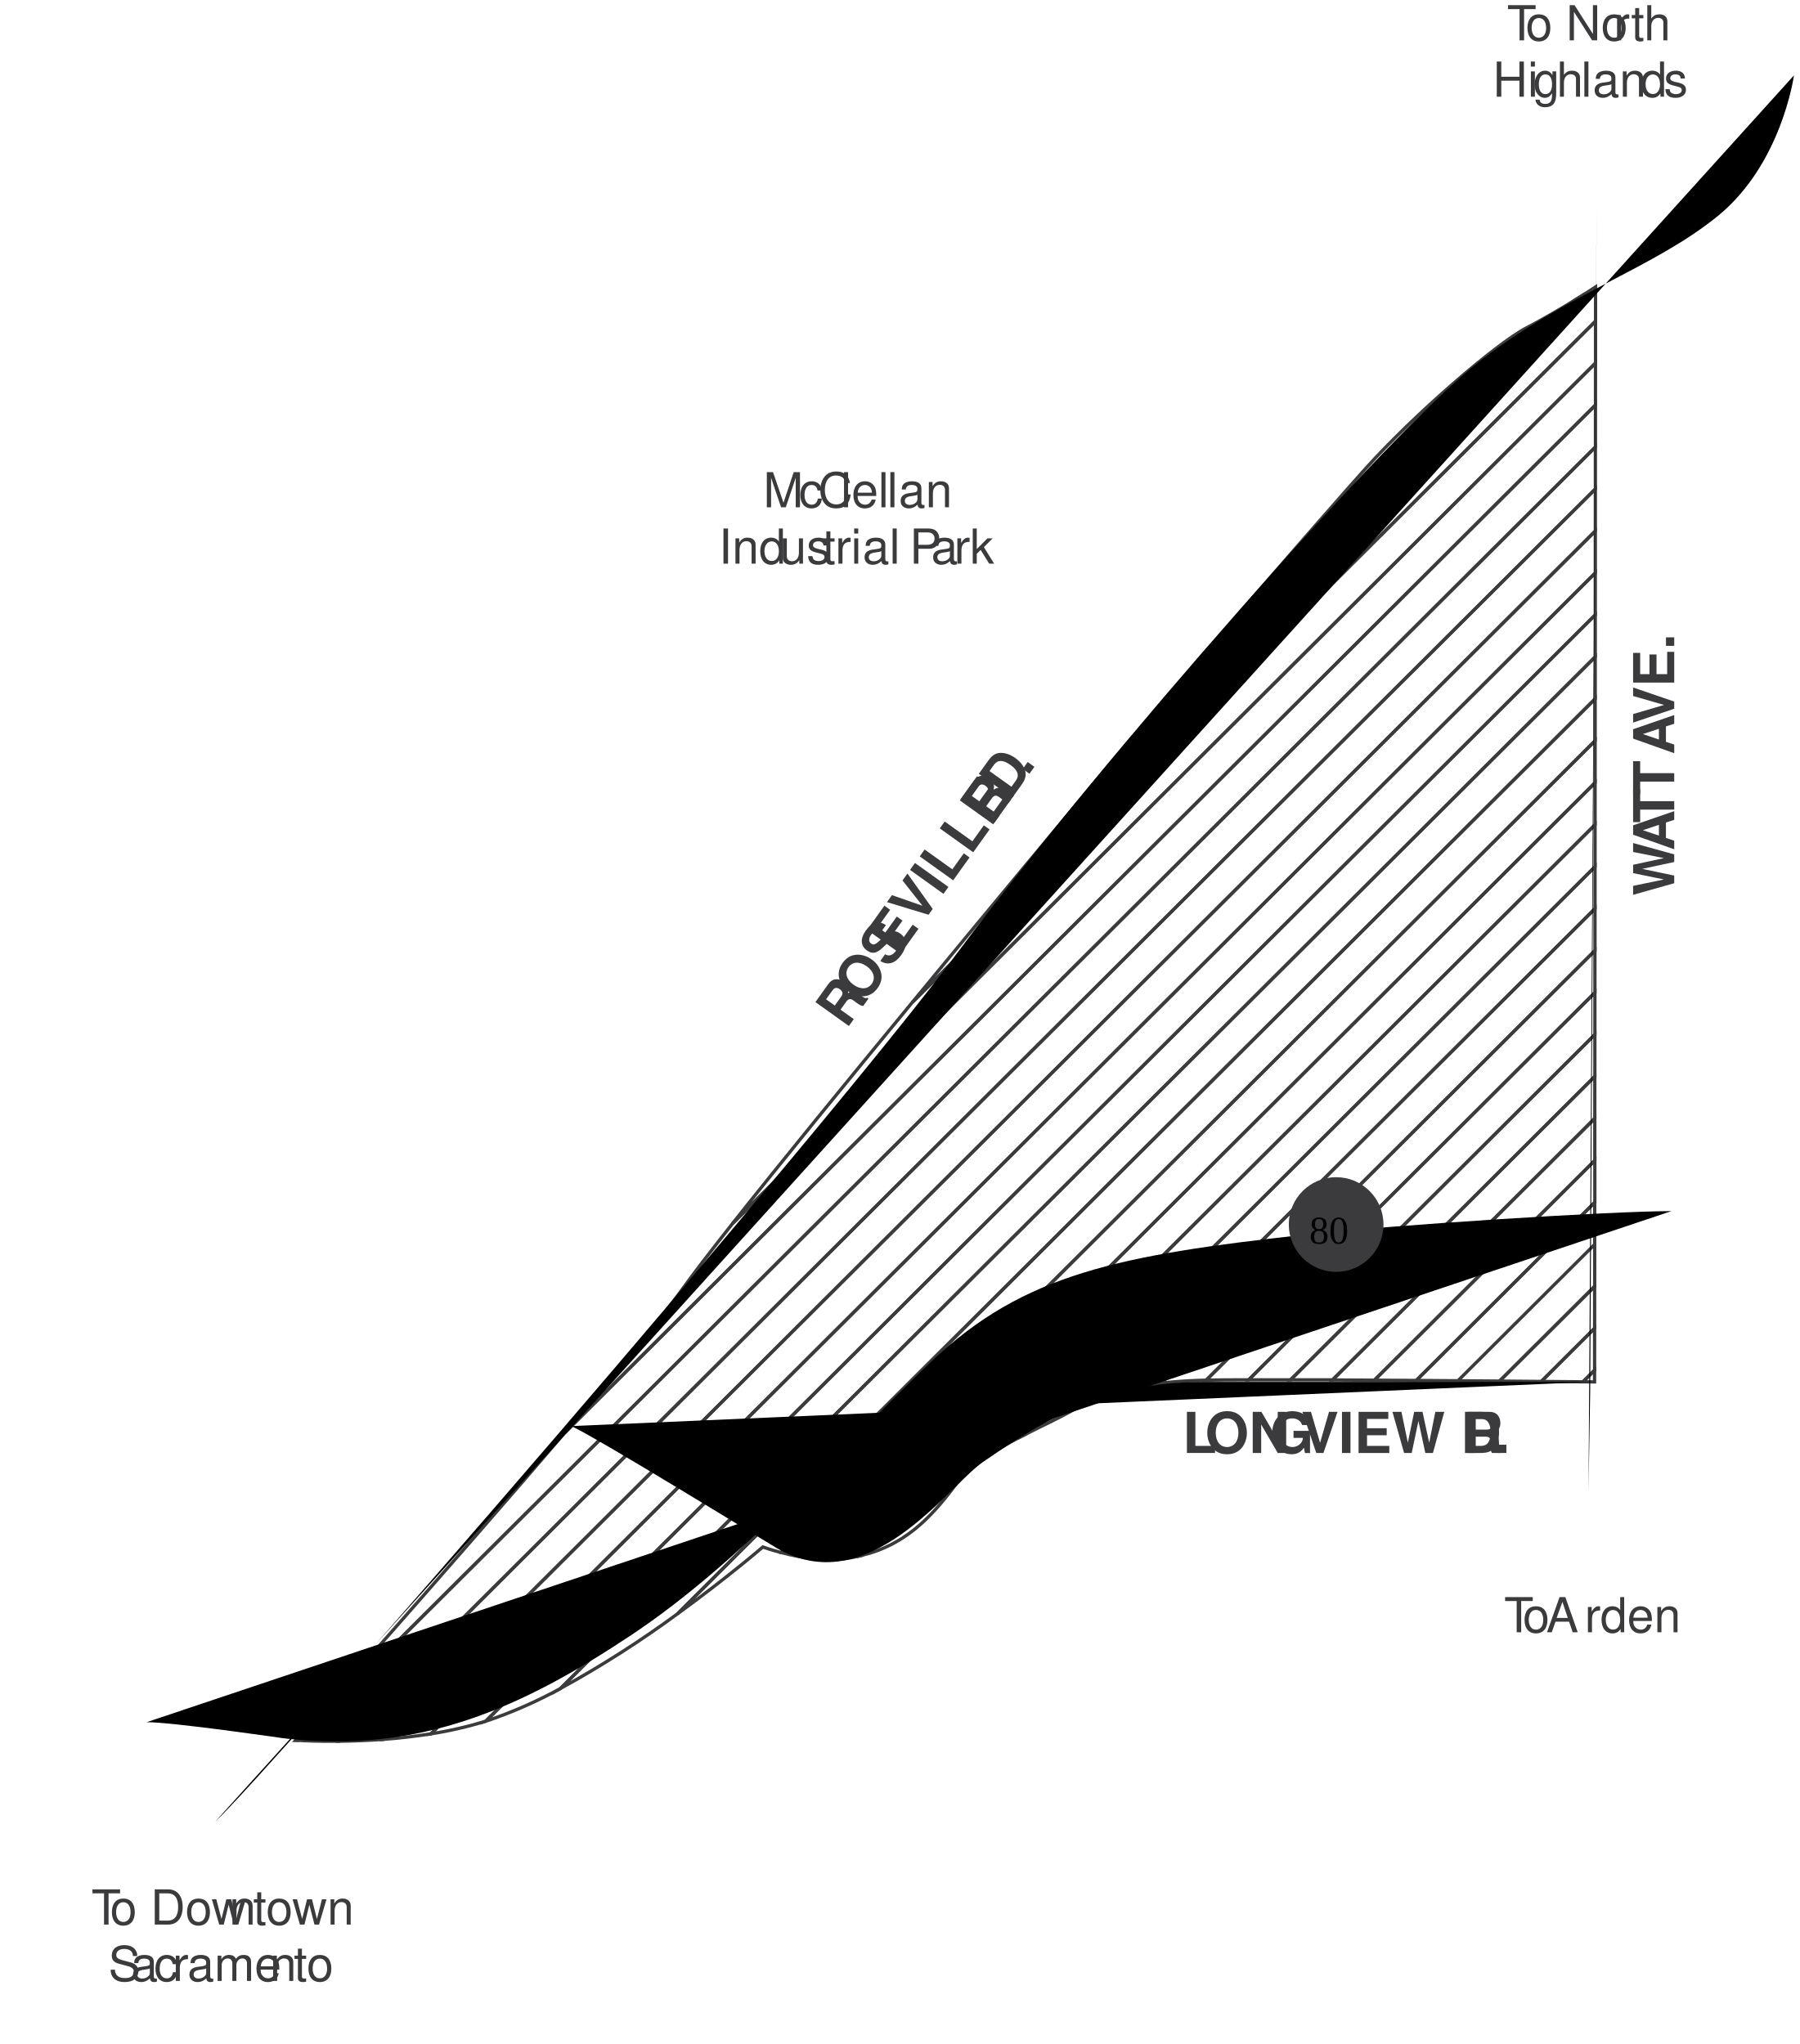
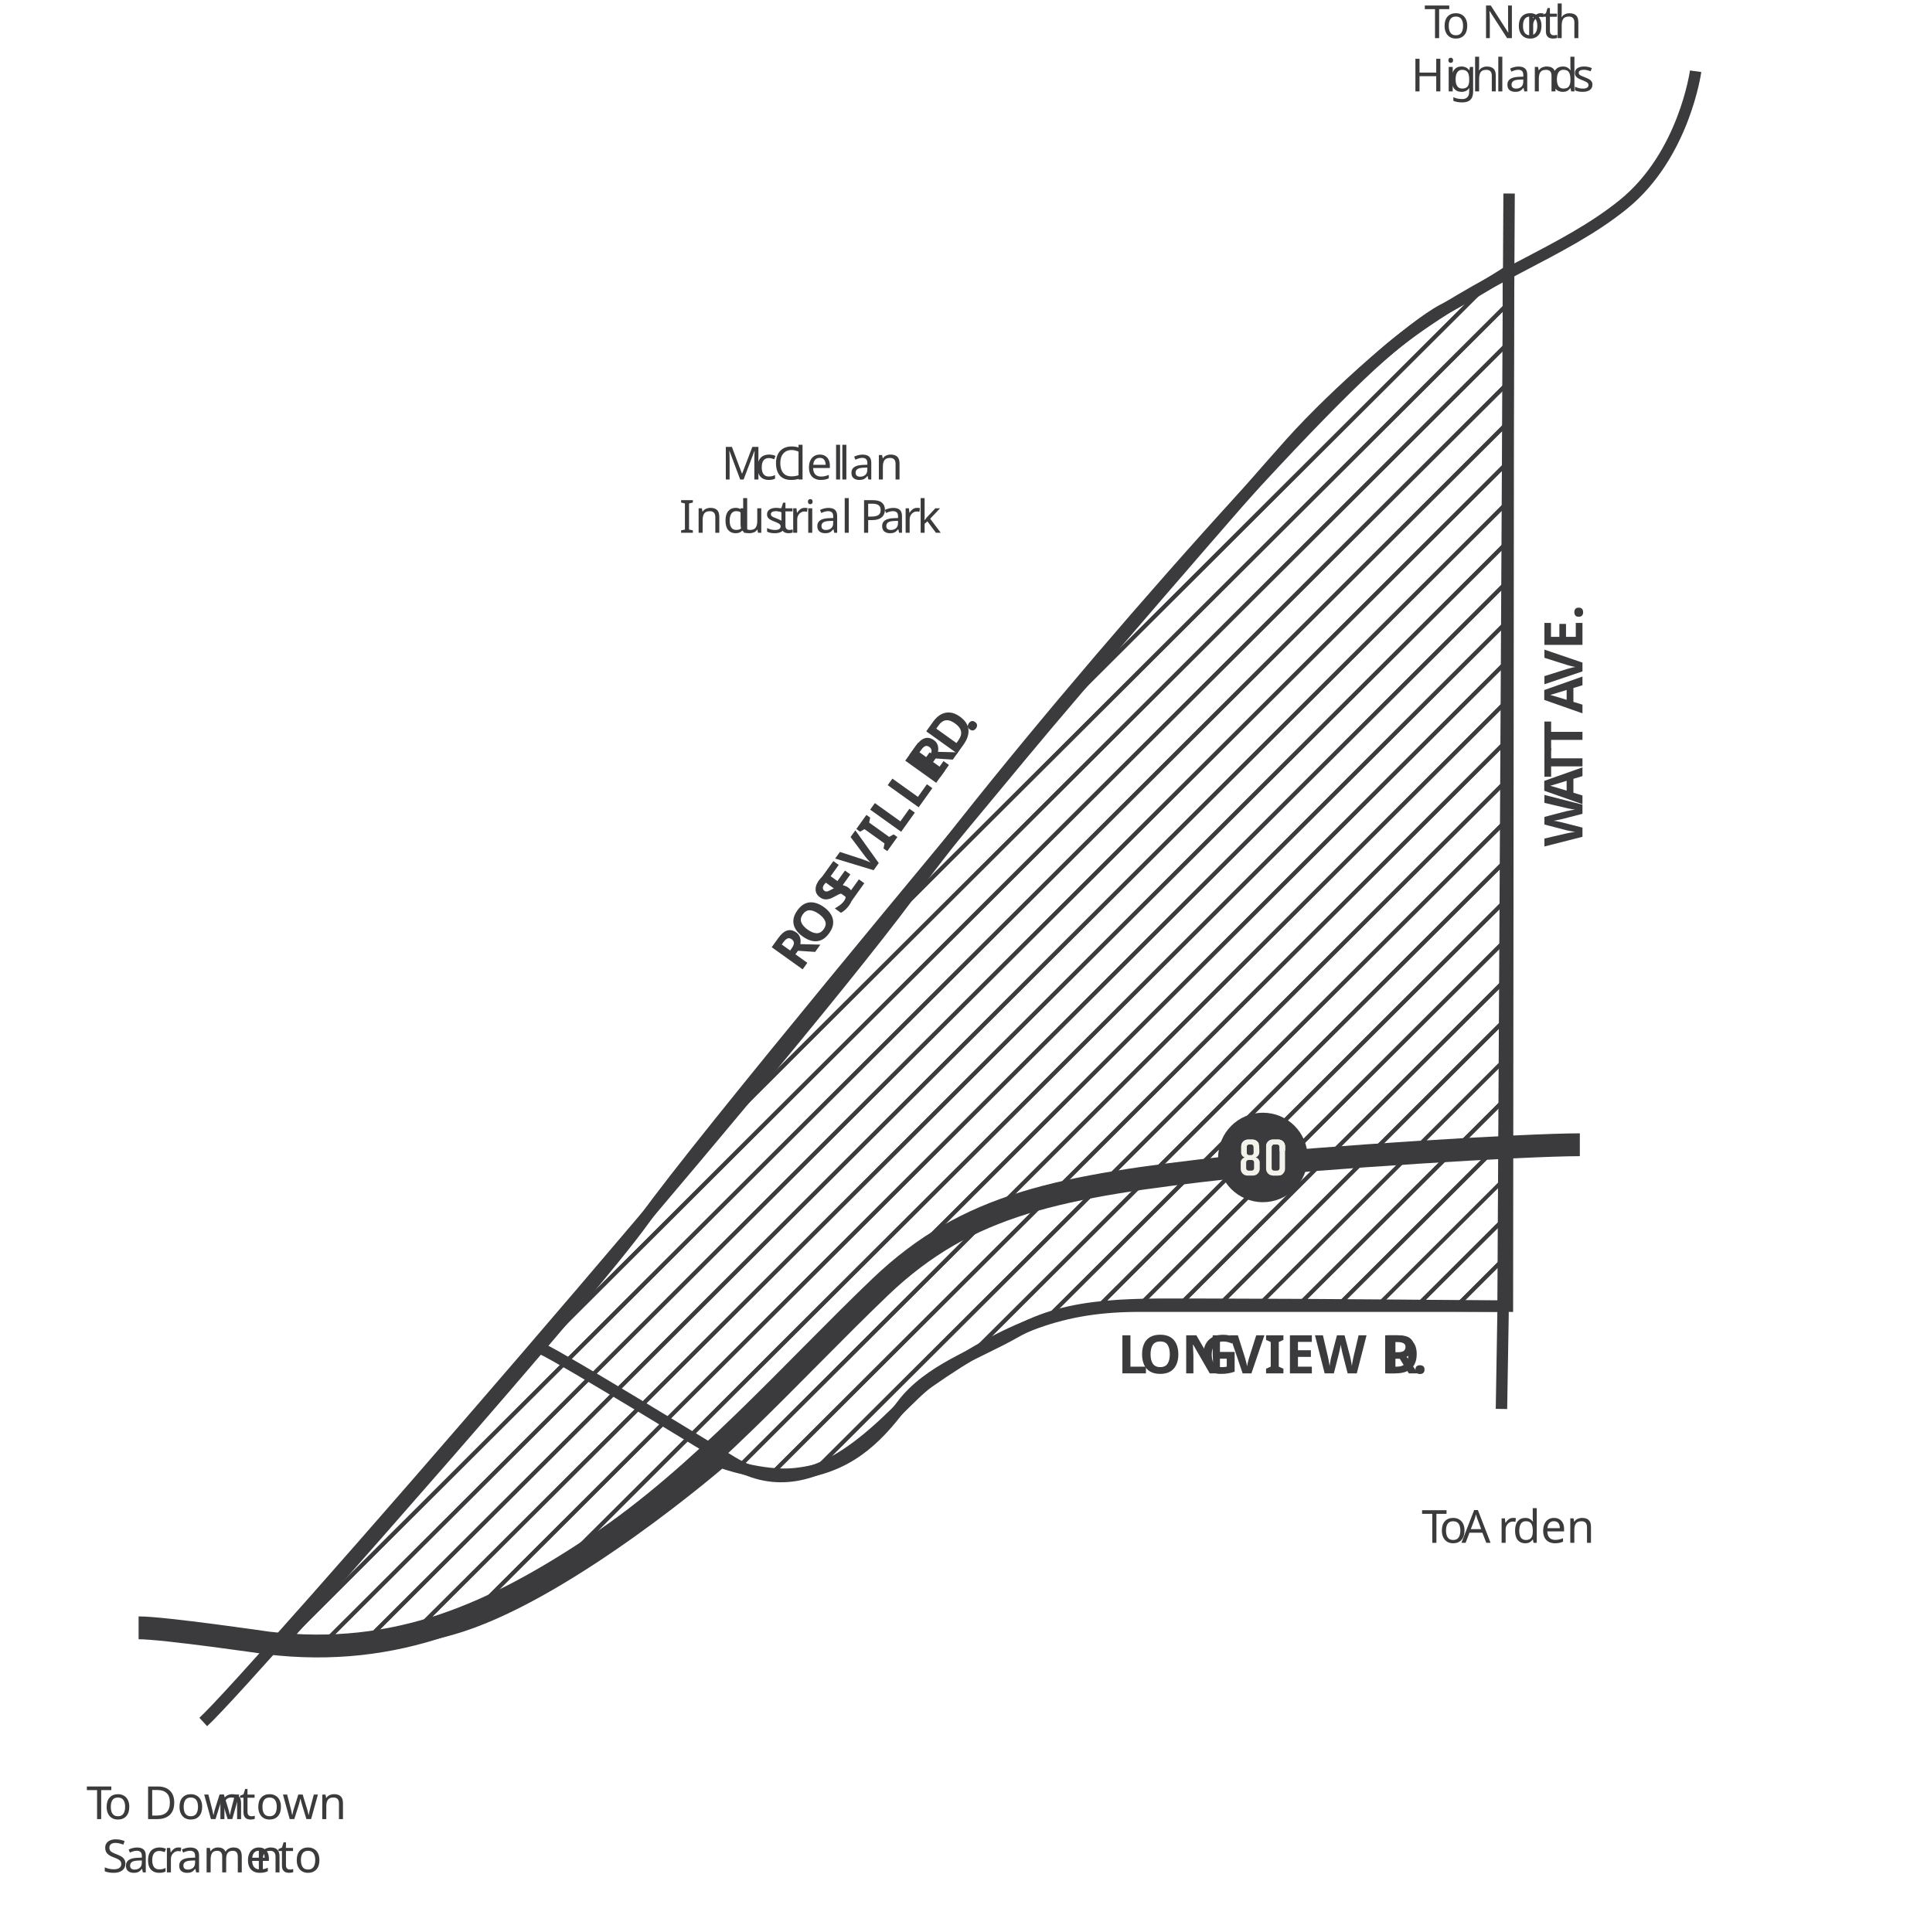
- <svg xmlns="http://www.w3.org/2000/svg" id="1c566026-2fdd-4c9c-a2fe-685644e52f5f" data-name="Layer 1" viewBox="0 0 549.04 623.64">
-   <defs>
-     <style>.cb5ac8a4-dc2c-472b-8dff-2c5e7fc6197c{fill:none;stroke:#3b3b3d;stroke-miterlimit:10}.add50027-13f0-454d-af06-63a3005cc371{font-size:17.2px;fill:#3b3b3d}.eac0a083-6d18-4da0-9a31-522cc9abd448{fill:#3b3b3d}.add50027-13f0-454d-af06-63a3005cc371,.eac0a083-6d18-4da0-9a31-522cc9abd448{font-family:ff-info-text-web-pro,BlinkMacSystemFont,Helvetica,Arial,sans-serif;font-weight:600}.eac0a083-6d18-4da0-9a31-522cc9abd448{font-size:14.74px;font-weight:300}.a83dbc7a-967b-4356-8ecd-a0eedb3768d9{letter-spacing:-.02em}</style>
-   </defs>
-   <path class="cb5ac8a4-dc2c-472b-8dff-2c5e7fc6197c" d="M380.88 421l105.61-105.36v-12.8L367.94 421.09c4.06-.09 8.4-.09 12.94-.09z" />
-   <path class="cb5ac8a4-dc2c-472b-8dff-2c5e7fc6197c" d="M393.67 421l92.81-92.56v-12.8L380.88 421h12.79z" />
-   <path class="cb5ac8a4-dc2c-472b-8dff-2c5e7fc6197c" d="M394.25 421h12.21l80-79.79v-12.8L393.67 421zM367.94 421.09L486.5 302.84v-12.8L354.21 422c4.35-.52 8.9-.78 13.73-.91zM291.05 453.57c5.43-7.24 13.61-11.9 22-16.08l173.49-173.06v-12.81L263 474.54c12.72-3.16 20.62-11.06 28.05-20.97z" />
-   <path class="cb5ac8a4-dc2c-472b-8dff-2c5e7fc6197c" d="M327.29 430.23a62.06 62.06 0 0 1 10.58-4.74l148.66-148.26v-12.8L313 437.49c4.89-2.49 9.82-4.73 14.29-7.26z" />
-   <path class="cb5ac8a4-dc2c-472b-8dff-2c5e7fc6197c" d="M354.21 422l132.31-132v-12.77L337.87 425.49a78.89 78.89 0 0 1 16.34-3.49zM470.15 421.49l16.26-16.22v-12.8l-29 28.91z" />
-   <path class="cb5ac8a4-dc2c-472b-8dff-2c5e7fc6197c" d="M482.87 421.6l3.53-3.52v-12.81l-16.26 16.22z" />
-   <path class="cb5ac8a4-dc2c-472b-8dff-2c5e7fc6197c" d="M486.39 421.63v-3.55l-3.53 3.52zM444.71 421.28l41.72-41.61v-12.81L432 421.19zM457.43 421.38l29-28.91v-12.8l-41.72 41.61zM419.23 421.11l67.23-67.05v-12.81l-80 79.79z" />
-   <path class="cb5ac8a4-dc2c-472b-8dff-2c5e7fc6197c" d="M432 421.19l54.47-54.33v-12.8l-67.23 67.05zM90.17 531h.79l395.7-394.63v-12.79L172.21 437.2C136.9 478.5 90.17 531 90.17 531z" />
-   <path class="cb5ac8a4-dc2c-472b-8dff-2c5e7fc6197c" d="M208.12 393.37c-5.7 8-19.58 24.73-35.91 43.83l314.46-313.62v-12.8l-263.2 262.5c-6.75 8.55-12.13 15.56-15.35 20.09zM103.55 531.26l383.09-382.07v-12.8L91 531c1.72.12 6.32.33 12.55.26z" />
-   <path class="cb5ac8a4-dc2c-472b-8dff-2c5e7fc6197c" d="M117 530.69L486.63 162v-12.81L103.55 531.26c3.92-.05 8.45-.21 13.45-.57zM223.47 373.28l263.21-262.5V98L278.24 305.87c-19.58 23.76-40.33 49.13-54.77 67.41zM416.57 142.94c-12.51 13.9-53.8 61.63-76.63 88.6L480.13 91.73c-4 2.45-9.27 5.59-14.52 8.31-9.45 4.96-34.3 26.52-49.04 42.9zM256.65 475.69a48.27 48.27 0 0 0 6.38-1.15l223.52-222.92v-12.8L249.07 475.68a38.4 38.4 0 0 0 7.58.01z" />
-   <path class="cb5ac8a4-dc2c-472b-8dff-2c5e7fc6197c" d="M329.75 243.69c-8 9.63-29 34.82-51.51 62.18L486.69 98V87.55s-2.64 1.75-6.57 4.18L339.94 231.54c-4.07 4.81-7.56 8.97-10.19 12.15zM232.69 472s2.21.81 5.55 1.69L486.57 226v-12.81L206.68 492.37c15.21-11.04 26.01-20.37 26.01-20.37z" />
-   <path class="cb5ac8a4-dc2c-472b-8dff-2c5e7fc6197c" d="M206.68 492.37l279.91-279.16v-12.8L171 515.15a321.11 321.11 0 0 0 35.68-22.78zM249.07 475.68l237.49-236.86V226L238.24 473.69a69.56 69.56 0 0 0 10.83 1.99zM131.47 529l355.15-354.2V162L117 530.69c4.57-.35 9.49-.89 14.47-1.69z" />
-   <path class="cb5ac8a4-dc2c-472b-8dff-2c5e7fc6197c" d="M149.14 524.83a139.66 139.66 0 0 0 21.86-9.68l315.6-314.74V187.6L148.17 525.14z" />
-   <path class="cb5ac8a4-dc2c-472b-8dff-2c5e7fc6197c" d="M148.17 525.14L486.61 187.6v-12.8L131.47 529a118.61 118.61 0 0 0 16.7-3.86z" />
-   <path class="6161a7ae-eaaa-4e84-9bac-ead473ea3642" d="M65.6 555.85c16-14.74 184.29-208.55 227.29-266.29s131.46-158.49 158.49-179.38S504.21 81.92 523.87 66s23.34-43 23.34-43" />
-   <path class="6161a7ae-eaaa-4e84-9bac-ead473ea3642" d="M487.01 62.47l-1.96 362.25-.5 30.08" />
-   <path class="56d83dd0-c1c5-4414-9101-aefef69b43f8" d="M509.84 369.52c-17.92 0-84.12 4.11-112.52 7.27-55.32 6.14-85.08 11.67-113.32 38.7s-58.05 61.12-91.22 83.23-64.5 36.56-106.28 31.64c0 0-33.58-4.91-41.77-4.91" />
-   <path class="6161a7ae-eaaa-4e84-9bac-ead473ea3642" d="M485.17 421.63H367.83c-24.75 0-41.77 6.14-68.18 24.57-10.44 7.28-35 43-63.28 25.8-23.3-14.18-64.23-39.21-62.65-36.86" />
-   <text class="add50027-13f0-454d-af06-63a3005cc371" transform="rotate(-90 391.965 -118.725)">
-     <tspan letter-spacing="0">W</tspan>
-     <tspan class="552d626b-c512-4509-85da-8b83b9ce1d72" x="13.66" y="0">A</tspan>
+ <svg xmlns="http://www.w3.org/2000/svg" data-name="Layer 1" viewBox="0 0 618.47 623.64">
+   <g fill="none" stroke="#3b3b3d" stroke-miterlimit="10" stroke-width="1.273">
+     <path d="M393.67 421l92.81-92.56v-12.8L380.88 421h12.79z" />
+     <path d="M394.25 421h12.21l80-79.79v-12.8L393.67 421zM380.88 421l105.61-105.36v-12.8L367.94 421.09c4.06-.09 8.4-.09 12.94-.09zM419.23 421.11l67.23-67.05v-12.81l-80 79.79z" />
+     <path d="M367.94 421.09L486.5 302.84v-12.8L354.21 422c4.35-.52 8.9-.78 13.73-.91zM327.29 430.23a62.06 62.06 0 0 1 10.58-4.74l148.66-148.26v-12.8L313 437.49c4.89-2.49 9.82-4.73 14.29-7.26z" />
+     <path d="M291.05 453.57c5.43-7.24 13.61-11.9 22-16.08l173.49-173.06v-12.81L263 474.54c12.72-3.16 20.62-11.06 28.05-20.97zM354.21 422l132.31-132v-12.77L337.87 425.49a78.89 78.89 0 0 1 16.34-3.49zM482.87 421.6l3.53-3.52v-12.81l-16.26 16.22z" />
+     <path d="M486.39 421.63v-3.55l-3.53 3.52zM470.15 421.49l16.26-16.22v-12.8l-29 28.91z" />
+     <path d="M457.43 421.38l29-28.91v-12.8l-41.72 41.61zM444.71 421.28l41.72-41.61v-12.81L432 421.19z" />
+     <path d="M432 421.19l54.47-54.33v-12.8l-67.23 67.05zM117 530.69L486.63 162v-12.81L103.55 531.26c3.92-.05 8.45-.21 13.45-.57zM256.65 475.69a48.27 48.27 0 0 0 6.38-1.15l223.52-222.92v-12.8L249.07 475.68a38.4 38.4 0 0 0 7.58.01z" />
+     <path d="M103.55 531.26l383.09-382.07v-12.8L91 531c1.72.12 6.32.33 12.55.26zM416.57 142.94c-12.51 13.9-53.8 61.63-76.63 88.6L480.13 91.73c-4 2.45-9.27 5.59-14.52 8.31-9.45 4.96-34.3 26.52-49.04 42.9zM208.12 393.37c-5.7 8-19.58 24.73-35.91 43.83l314.46-313.62v-12.8l-263.2 262.5c-6.75 8.55-12.14 15.56-15.35 20.09z" />
+     <path d="M329.75 243.69c-8 9.63-29 34.82-51.51 62.18L486.69 98V87.55s-2.64 1.75-6.57 4.18L339.94 231.54c-4.07 4.81-7.56 8.97-10.19 12.15z" />
+     <path d="M223.47 373.28l263.21-262.5V98L278.24 305.87c-19.58 23.76-40.33 49.13-54.77 67.41zM90.17 531h.79l395.7-394.63v-12.79L172.21 437.2C136.9 478.5 90.17 531 90.17 531zM206.68 492.37l279.91-279.16v-12.8L171 515.15a321.11 321.11 0 0 0 35.68-22.78z" />
+     <path d="M232.69 472s2.21.81 5.55 1.69L486.57 226v-12.81L206.68 492.37c15.21-11.04 26.01-20.37 26.01-20.37zM131.47 529l355.15-354.2V162L117 530.69c4.57-.35 9.49-.89 14.47-1.69z" />
+     <path d="M249.07 475.68l237.49-236.86V226L238.24 473.69a69.56 69.56 0 0 0 10.83 1.99zM148.17 525.14L486.61 187.6v-12.8L131.47 529a118.61 118.61 0 0 0 16.7-3.86z" />
+     <path d="M149.14 524.83a139.66 139.66 0 0 0 21.86-9.68l315.6-314.74V187.6L148.17 525.14z" />
+   </g>
+   <path d="M465.61 100c-9.45 4.91-34.3 26.52-49 42.9s-69.45 79.74-86.82 100.75C311.63 265.6 226.14 368 208.12 393.37S90.17 531 90.17 531s33.11 2.35 59-6.15C185.28 513 232.69 472 232.69 472s13.3 4.87 24 3.69c16.58-1.84 25.8-10.65 34.4-22.12s24.11-16.46 36.24-23.34c18.43-10.44 38.09-9.21 67-9.21 26.62 0 92.14.61 92.14.61l.31-334.08s-10.73 7.07-21.17 12.45z" fill="none" stroke="#3b3b3d" stroke-miterlimit="10" stroke-width="3.686" />
+   <path d="M65.6 555.85c16-14.74 184.29-208.55 227.29-266.29s131.46-158.49 158.49-179.38S504.21 81.92 523.87 66s23.34-43 23.34-43" fill="none" stroke="#3b3b3d" stroke-miterlimit="10" stroke-width="3.686" />
+   <path fill="none" stroke="#3b3b3d" stroke-miterlimit="10" stroke-width="3.686" d="M487.01 62.47l-1.96 362.25-.5 30.08" />
+   <path d="M509.84 369.52c-17.92 0-84.12 4.11-112.52 7.27-55.32 6.14-85.08 11.67-113.32 38.7s-58 61.12-91.22 83.23-64.5 36.56-106.28 31.64c0 0-33.58-4.91-41.77-4.91" fill="none" stroke="#3b3b3d" stroke-miterlimit="10" stroke-width="7.372" />
+   <path d="M485.17 421.63H367.83c-24.75 0-41.77 6.14-68.18 24.57-10.44 7.28-35 43-63.28 25.8-23.3-14.18-64.23-39.21-62.65-36.86" fill="none" stroke="#3b3b3d" stroke-miterlimit="10" stroke-width="3.686" />
+   <text transform="rotate(-90 391.965 -118.725)" font-size="17.2" fill="#3b3b3d" font-family="InfoTextPro-Bold,Info Text Pro" font-weight="700">
+     <tspan letter-spacing="-.005em">W</tspan>
+     <tspan x="13.66" y="0" letter-spacing="-.07em">A</tspan>
    <tspan x="22.17" y="0" letter-spacing=".04em">T</tspan>
-     <tspan class="48e26247-62f9-4379-8ad2-b2e33973580c" x="30.72" y="0">T</tspan>
-     <tspan class="0b47fcbb-524a-4552-8f63-2cab271e28f4" x="38.92" y="0"> </tspan>
+     <tspan x="30.72" y="0" letter-spacing=".02em">T</tspan>
+     <tspan x="38.92" y="0" letter-spacing="-.01em"> </tspan>
    <tspan x="42.98" y="0" letter-spacing="-.02em">A</tspan>
    <tspan x="52.36" y="0">VE.</tspan>
  </text>
-   <text class="eac0a083-6d18-4da0-9a31-522cc9abd448" transform="translate(458.79 498.02)">
-     <tspan class="9699b01d-27b9-4db0-b2be-bcd4615681aa">T</tspan>
+   <text transform="translate(458.79 498.02)" font-size="14.743" fill="#3b3b3d" font-family="InfoTextPro,Info Text Pro">
+     <tspan letter-spacing="-.05em">T</tspan>
    <tspan x="5.71" y="0">o</tspan>
-     <tspan class="0d011da5-245d-4bac-902f-0362272c0161" x="12.84" y="0"> A</tspan>
-     <tspan class="08f94277-6090-421f-b341-fd92bd961376" x="24.56" y="0">r</tspan>
+     <tspan x="12.84" y="0" letter-spacing="-.005em"> A</tspan>
+     <tspan x="24.56" y="0" letter-spacing="-.025em">r</tspan>
    <tspan x="29.34" y="0">den</tspan>
  </text>
-   <text class="eac0a083-6d18-4da0-9a31-522cc9abd448" transform="translate(27.89 587.2)">
-     <tspan class="9699b01d-27b9-4db0-b2be-bcd4615681aa">T</tspan>
+   <text transform="translate(27.89 587.2)" font-size="14.743" fill="#3b3b3d" font-family="InfoTextPro,Info Text Pro">
+     <tspan letter-spacing="-.05em">T</tspan>
    <tspan x="5.71" y="0">o Dow</tspan>
-     <tspan class="6578b582-af1a-4bc9-b773-96483f19fe9c" x="41.99" y="0">n</tspan>
+     <tspan x="41.99" y="0" letter-spacing="-.01em">n</tspan>
    <tspan x="49.33" y="0">town </tspan>
-     <tspan class="6578b582-af1a-4bc9-b773-96483f19fe9c" x="5.17" y="17.2">S</tspan>
+     <tspan x="5.17" y="17.2" letter-spacing="-.01em">S</tspan>
    <tspan x="12.08" y="17.2">a</tspan>
-     <tspan class="403c91c5-0ef4-48bb-b030-9ac7c1179b43" x="19.08" y="17.2">c</tspan>
+     <tspan x="19.08" y="17.2" letter-spacing="-.015em">c</tspan>
    <tspan x="24.72" y="17.2" letter-spacing="-.04em">r</tspan>
    <tspan x="29.27" y="17.2">ame</tspan>
-     <tspan class="6578b582-af1a-4bc9-b773-96483f19fe9c" x="54.39" y="17.2">n</tspan>
+     <tspan x="54.39" y="17.2" letter-spacing="-.01em">n</tspan>
    <tspan x="61.74" y="17.2">to</tspan>
  </text>
-   <text class="eac0a083-6d18-4da0-9a31-522cc9abd448" transform="translate(459.67 12.31)">
-     <tspan class="9699b01d-27b9-4db0-b2be-bcd4615681aa">T</tspan>
+   <text transform="translate(459.67 12.31)" font-size="14.743" fill="#3b3b3d" font-family="InfoTextPro,Info Text Pro">
+     <tspan letter-spacing="-.05em">T</tspan>
    <tspan x="5.71" y="0">o No</tspan>
-     <tspan class="1ab13d6a-a320-47b6-8ae9-68f1be0e88b5" x="32.57" y="0">r</tspan>
-     <tspan class="17bf61ff-45e4-4446-9bb2-18a2f1817c29" x="37.86" y="0">t</tspan>
+     <tspan x="32.57" y="0" letter-spacing=".01em">r</tspan>
+     <tspan x="37.86" y="0" letter-spacing="-.005em">t</tspan>
    <tspan x="41.77" y="0">h</tspan>
    <tspan x="-4.33" y="17.2">Hi</tspan>
-     <tspan class="6578b582-af1a-4bc9-b773-96483f19fe9c" x="7.92" y="17.2">g</tspan>
+     <tspan x="7.92" y="17.2" letter-spacing="-.01em">g</tspan>
    <tspan x="15.12" y="17.2">h</tspan>
-     <tspan class="6578b582-af1a-4bc9-b773-96483f19fe9c" x="22.61" y="17.2">l</tspan>
+     <tspan x="22.61" y="17.2" letter-spacing="-.01em">l</tspan>
    <tspan x="26.12" y="17.2">an</tspan>
-     <tspan class="59333784-28e0-463d-8818-729d072a7a93" x="40.61" y="17.2">d</tspan>
+     <tspan x="40.61" y="17.2" letter-spacing="-.01em">d</tspan>
    <tspan x="47.83" y="17.2">s</tspan>
  </text>
-   <text class="eac0a083-6d18-4da0-9a31-522cc9abd448" transform="translate(232.8 154.78)">
-     <tspan class="6578b582-af1a-4bc9-b773-96483f19fe9c">M</tspan>
+   <text transform="translate(232.8 154.78)" font-size="14.743" fill="#3b3b3d" font-family="InfoTextPro,Info Text Pro">
+     <tspan letter-spacing="-.01em">M</tspan>
    <tspan x="10.87" y="0">c</tspan>
-     <tspan class="158c9eef-6286-471d-8e69-00e083cb0a3b" x="16.72" y="0">C</tspan>
+     <tspan x="16.72" y="0" letter-spacing="-.02em">C</tspan>
    <tspan x="23.65" y="0">lel</tspan>
-     <tspan class="6578b582-af1a-4bc9-b773-96483f19fe9c" x="37.79" y="0">l</tspan>
+     <tspan x="37.79" y="0" letter-spacing="-.01em">l</tspan>
    <tspan x="41.3" y="0">an </tspan>
    <tspan x="-13.59" y="17.2">Ind</tspan>
-     <tspan class="6578b582-af1a-4bc9-b773-96483f19fe9c" x="5.02" y="17.2">us</tspan>
-     <tspan class="17bf61ff-45e4-4446-9bb2-18a2f1817c29" x="18.02" y="17.2">t</tspan>
-     <tspan class="a83dbc7a-967b-4356-8ecd-a0eedb3768d9" x="21.93" y="17.2">r</tspan>
-     <tspan class="59333784-28e0-463d-8818-729d072a7a93" x="26.78" y="17.2">i</tspan>
+     <tspan x="5.02" y="17.2" letter-spacing="-.01em">us</tspan>
+     <tspan x="18.02" y="17.2" letter-spacing="-.005em">t</tspan>
+     <tspan x="21.93" y="17.2" letter-spacing="-.02em">r</tspan>
+     <tspan x="26.78" y="17.2" letter-spacing="-.01em">i</tspan>
    <tspan x="30.29" y="17.2">al </tspan>
-     <tspan class="87dc17c5-ac76-4eee-9a59-a7590b4c9c97" x="44.61" y="17.2">P</tspan>
+     <tspan x="44.61" y="17.2" letter-spacing="-.06em">P</tspan>
    <tspan x="51.21" y="17.2">a</tspan>
-     <tspan class="a83dbc7a-967b-4356-8ecd-a0eedb3768d9" x="58.21" y="17.2">r</tspan>
-     <tspan class="59333784-28e0-463d-8818-729d072a7a93" x="63.06" y="17.2">k</tspan>
+     <tspan x="58.21" y="17.2" letter-spacing="-.02em">r</tspan>
+     <tspan x="63.06" y="17.2" letter-spacing="-.01em">k</tspan>
  </text>
-   <text class="add50027-13f0-454d-af06-63a3005cc371" transform="rotate(-54.41 434.644 -94)">
-     <tspan class="32bec885-cbab-43cd-97e2-6a392b975730">R</tspan>
-     <tspan class="4807a609-2adc-4c43-9833-5f04b0495f7c" x="9.18" y="0">OS</tspan>
+   <text transform="rotate(-54.41 434.644 -94)" font-size="17.2" fill="#3b3b3d" font-family="InfoTextPro-Bold,Info Text Pro" font-weight="700">
+     <tspan letter-spacing="-.015em">R</tspan>
+     <tspan x="9.18" y="0" letter-spacing="-.005em">OS</tspan>
    <tspan x="27.11" y="0">EVILLE </tspan>
-     <tspan class="4807a609-2adc-4c43-9833-5f04b0495f7c" x="76.33" y="0">R</tspan>
-     <tspan class="0b47fcbb-524a-4552-8f63-2cab271e28f4" x="85.69" y="0">D</tspan>
+     <tspan x="76.33" y="0" letter-spacing="-.005em">R</tspan>
+     <tspan x="85.69" y="0" letter-spacing="-.01em">D</tspan>
    <tspan x="94.93" y="0">.</tspan>
  </text>
-   <text class="add50027-13f0-454d-af06-63a3005cc371" transform="translate(360.67 443.31)">
+   <text transform="translate(360.67 443.31)" font-size="17.2" fill="#3b3b3d" font-family="InfoTextPro-Bold,Info Text Pro" font-weight="700">
    <tspan letter-spacing="-.03em">L</tspan>
    <tspan x="6.9" y="0">ON</tspan>
-     <tspan class="0b47fcbb-524a-4552-8f63-2cab271e28f4" x="26.69" y="0">G</tspan>
+     <tspan x="26.69" y="0" letter-spacing="-.01em">G</tspan>
    <tspan x="36.19" y="0">VIEW D</tspan>
-     <tspan class="27fd865c-01eb-4bb5-9638-eb7709259614" x="85.52" y="0">R</tspan>
+     <tspan x="85.52" y="0" letter-spacing=".01em">R</tspan>
    <tspan x="95.13" y="0">.</tspan>
  </text>
-   <circle cx="407.56" cy="373.61" r="14.44" fill="#3b3b3d" />
-   <text class="8936efa4-e56c-419f-8ec2-5aea7a80cfb1" transform="translate(399.37 379.45)">80</text>
+   <path d="M615.4 306.45z" fill="#f2f2eb" />
+   <rect x="402.17" y="374.43" width="2.58" height="3.44" rx=".77" ry=".77" fill="#3b3b3d" />
+   <path d="M407.56 359.18A14.44 14.44 0 1 0 422 373.61a14.44 14.44 0 0 0-14.44-14.43zm-1 18.12a2.15 2.15 0 0 1-2.15 2.15h-1.83a2.15 2.15 0 0 1-2.15-2.15v-2.23a1.73 1.73 0 0 1 1.24-1.45v-.05a1.55 1.55 0 0 1-1.08-1.44V370a2.15 2.15 0 0 1 2.15-2.15h1.51a2.15 2.15 0 0 1 2.15 2.15v2.15a1.55 1.55 0 0 1-1.08 1.44v.05a1.73 1.73 0 0 1 1.24 1.45zm8.18 0a2.15 2.15 0 0 1-2.15 2.15h-1.82a2.15 2.15 0 0 1-2.15-2.15V370a2.15 2.15 0 0 1 2.15-2.15h1.82a2.15 2.15 0 0 1 2.15 2.15z" fill="#3b3b3d" />
+   <rect x="402.33" y="369.41" width="2.27" height="3.44" rx=".77" ry=".77" fill="#3b3b3d" />
+   <rect x="410.36" y="369.41" width="2.58" height="8.46" rx=".77" ry=".77" fill="#3b3b3d" />
+   <path d="M405.29 373.62v-.05a1.55 1.55 0 0 0 1.08-1.44V370a2.15 2.15 0 0 0-2.15-2.15h-1.51a2.15 2.15 0 0 0-2.15 2.15v2.15a1.55 1.55 0 0 0 1.08 1.44v.05a1.73 1.73 0 0 0-1.24 1.45v2.23a2.15 2.15 0 0 0 2.15 2.15h1.83a2.15 2.15 0 0 0 2.15-2.15v-2.23a1.73 1.73 0 0 0-1.24-1.47zm-3-3.43a.77.77 0 0 1 .77-.78h.73a.77.77 0 0 1 .77.78v1.89a.76.76 0 0 1-.77.77h-.73a.76.76 0 0 1-.77-.77zm2.42 6.91a.76.76 0 0 1-.77.77h-1a.77.77 0 0 1-.78-.77v-1.89a.78.78 0 0 1 .78-.78h1a.77.77 0 0 1 .77.78zM412.56 367.83h-1.82a2.15 2.15 0 0 0-2.15 2.15v7.32a2.15 2.15 0 0 0 2.15 2.15h1.82a2.15 2.15 0 0 0 2.15-2.15V370a2.15 2.15 0 0 0-2.15-2.17zm.38 9.27a.76.76 0 0 1-.77.77h-1a.77.77 0 0 1-.78-.77v-6.91a.78.78 0 0 1 .78-.78h1a.77.77 0 0 1 .77.78z" fill="#f2f2eb" />
</svg>
